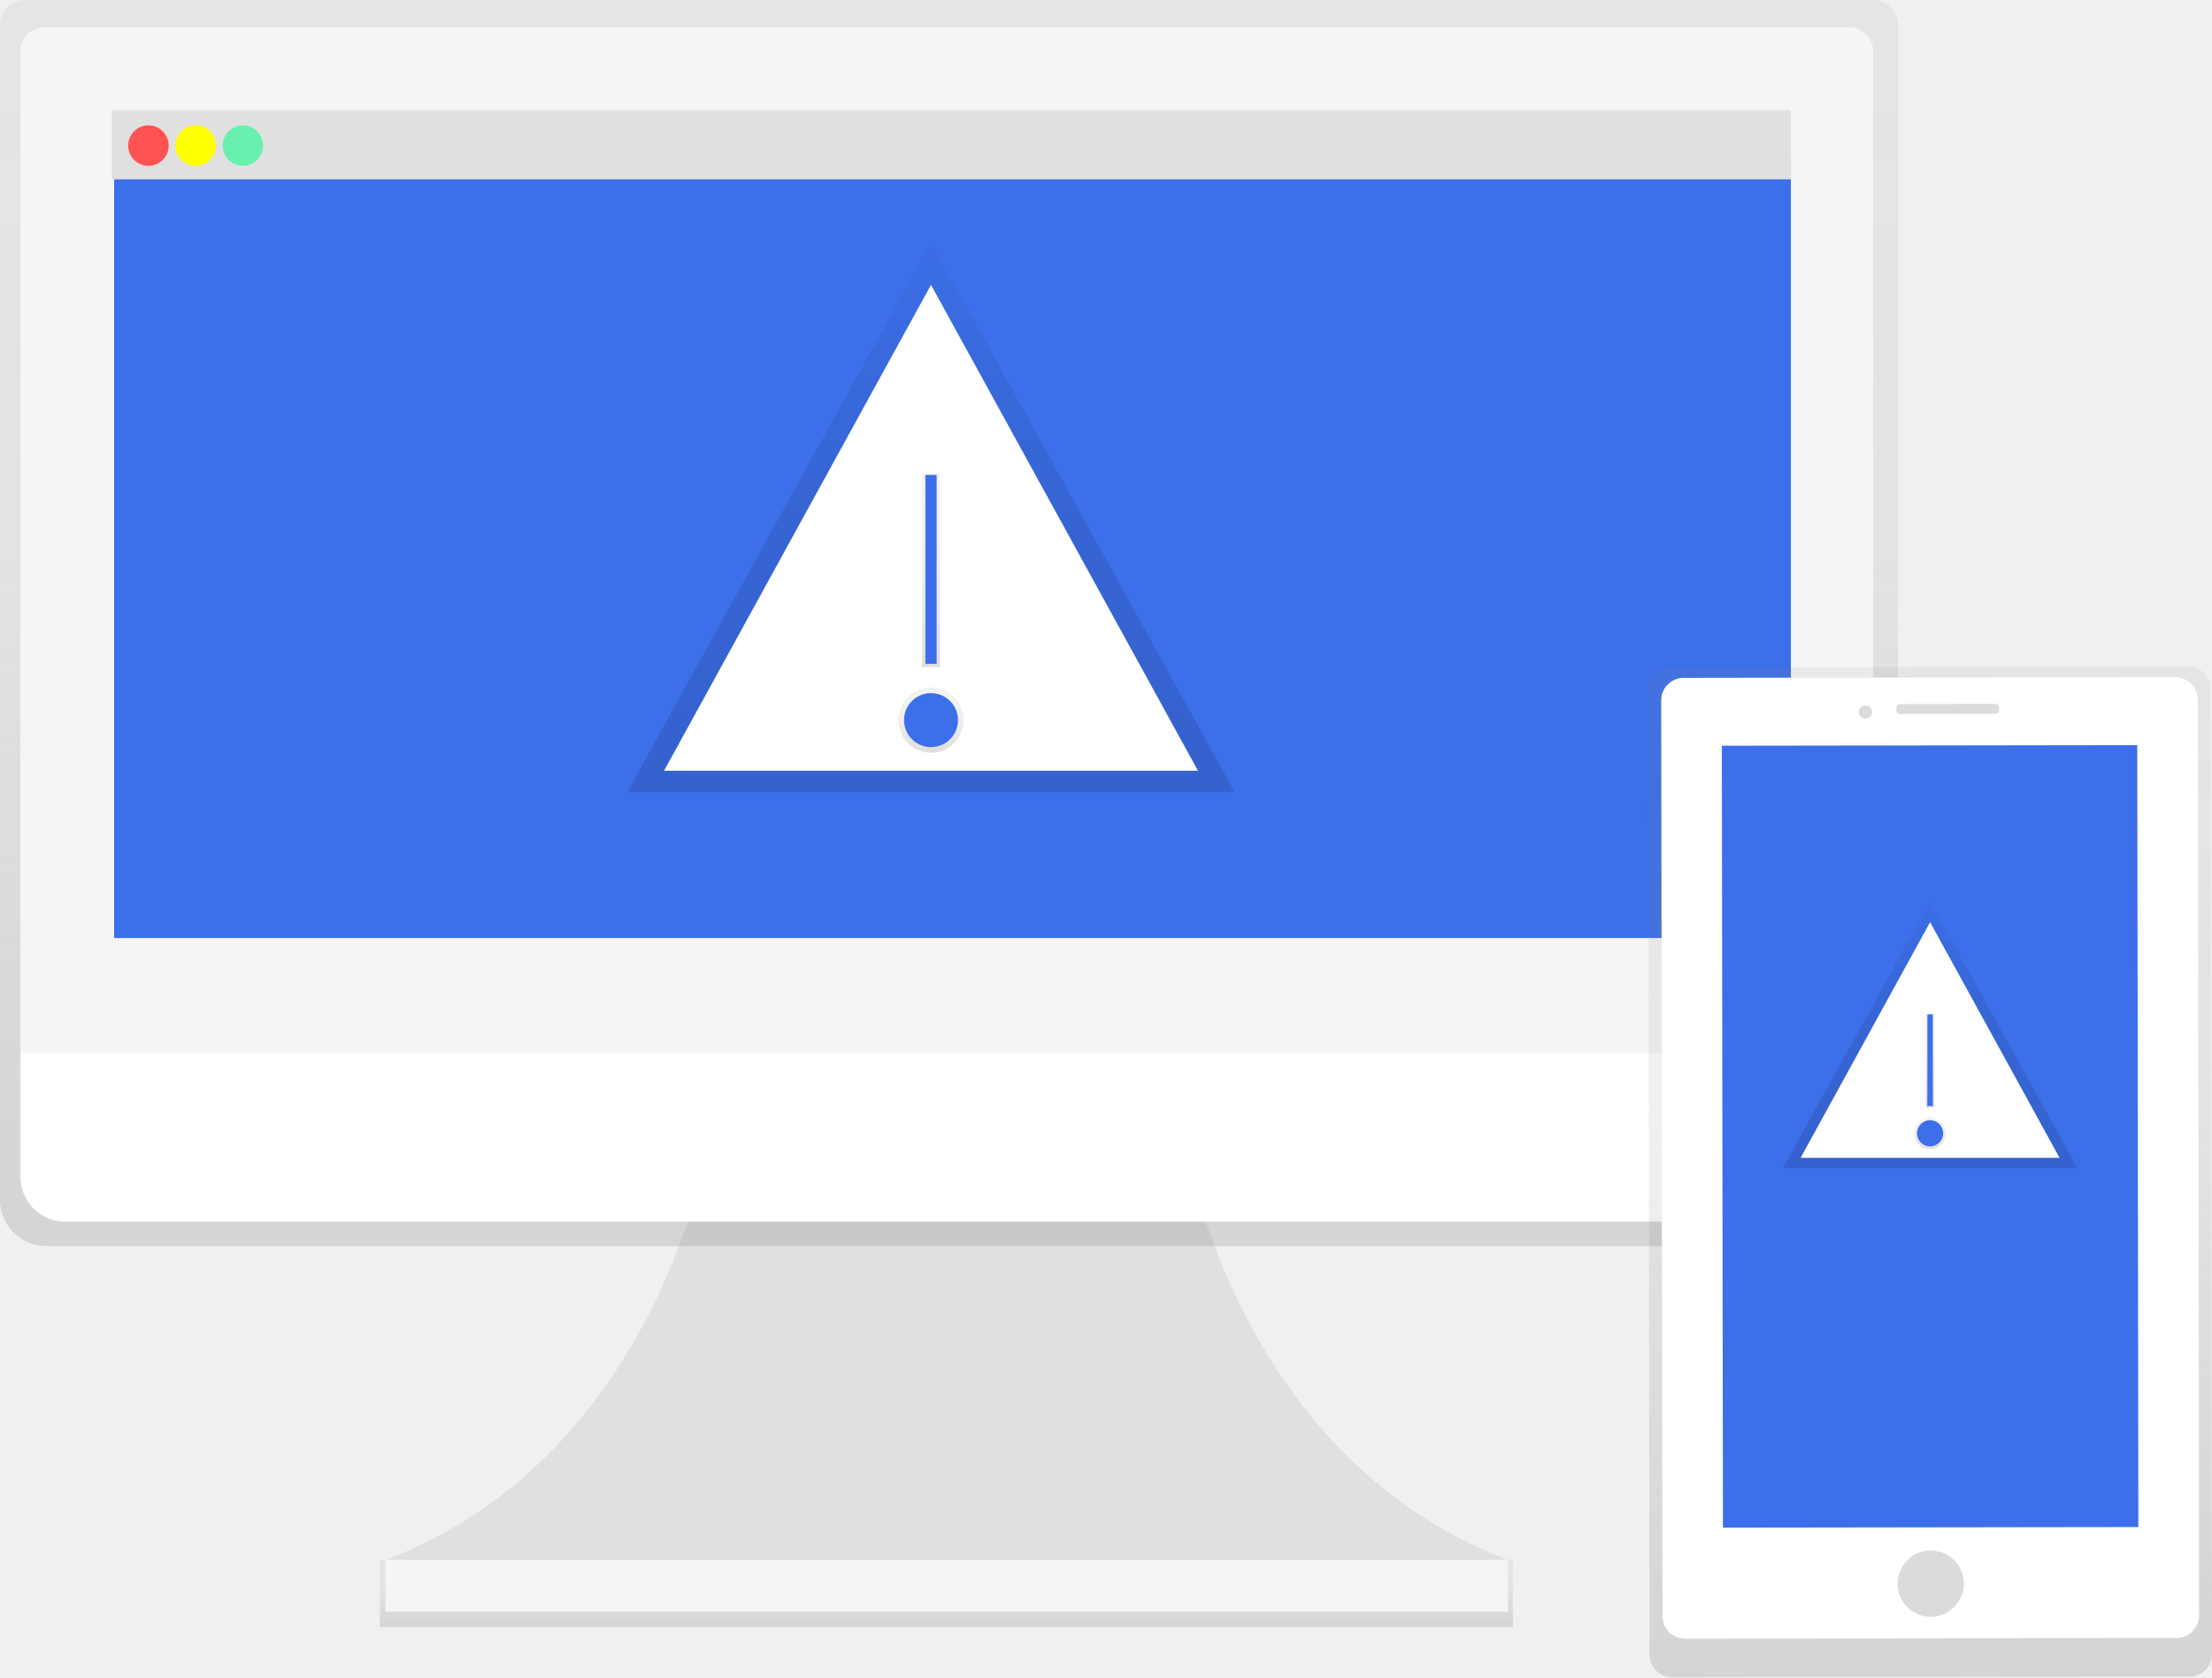
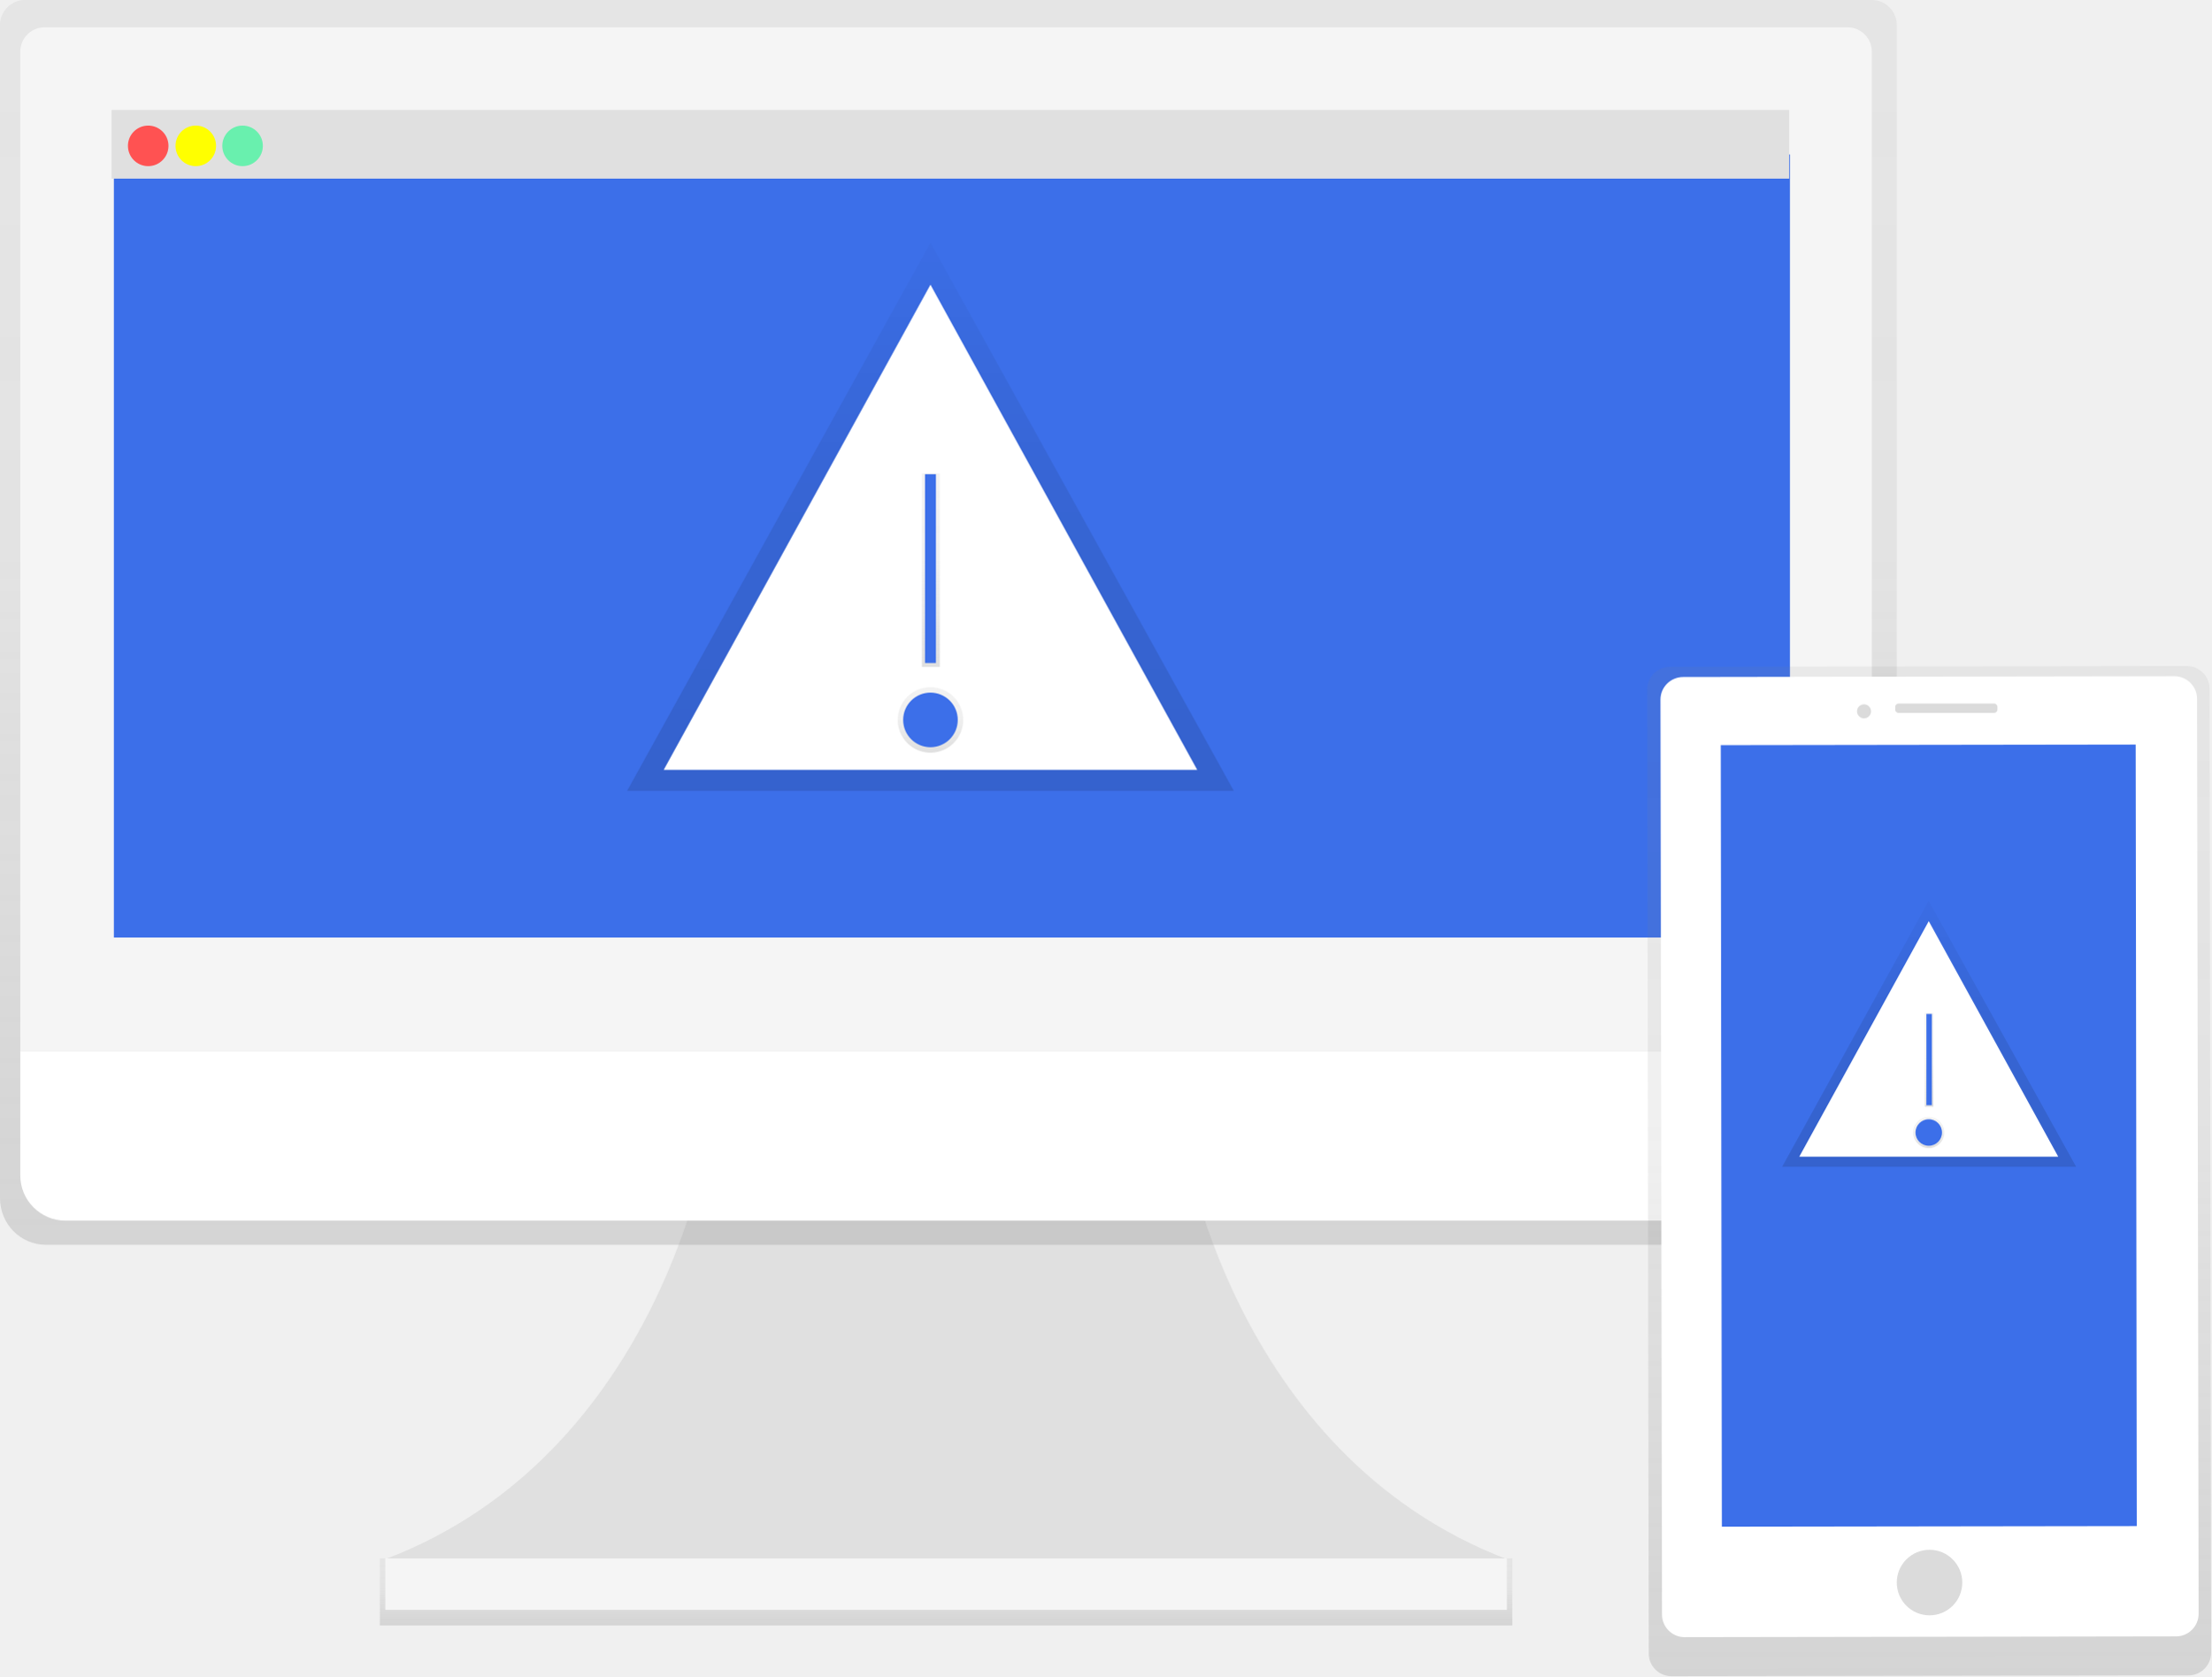
- <svg xmlns="http://www.w3.org/2000/svg" xmlns:xlink="http://www.w3.org/1999/xlink" id="5936c596-051a-40af-b9e7-1fcdf2961302" data-name="Layer 1" width="983.63" height="745.7" viewBox="0 0 983.63 745.7">
-   <defs>
-     <linearGradient id="ba9aee23-baa1-4411-9fe4-0580915617e3" x1="420.85" y1="723.28" x2="420.85" y2="693.5" gradientUnits="userSpaceOnUse">
-       <stop offset="0" stop-color="gray" stop-opacity="0.25" />
-       <stop offset="0.54" stop-color="gray" stop-opacity="0.12" />
-       <stop offset="1" stop-color="gray" stop-opacity="0.1" />
-     </linearGradient>
-     <linearGradient id="8739f0f8-02d9-4432-8f87-3cf82dfe0a34" x1="530.19" y1="631.15" x2="530.19" y2="77.15" xlink:href="#ba9aee23-baa1-4411-9fe4-0580915617e3" />
-     <linearGradient id="aa9b5458-2d2d-464a-836e-4d64dcd27f19" x1="414" y1="352.05" x2="414" y2="107.83" gradientUnits="userSpaceOnUse">
-       <stop offset="0" stop-opacity="0.12" />
-       <stop offset="0.55" stop-opacity="0.09" />
-       <stop offset="1" stop-opacity="0.02" />
-     </linearGradient>
-     <linearGradient id="a3b91e71-d117-4cef-9b60-5fdfa21b479e" x1="414" y1="334.64" x2="414" y2="305.64" xlink:href="#ba9aee23-baa1-4411-9fe4-0580915617e3" />
-     <linearGradient id="705825ec-b1bb-472c-aa75-ef9fc966de2f" x1="414" y1="296.64" x2="414" y2="210.64" xlink:href="#ba9aee23-baa1-4411-9fe4-0580915617e3" />
-     <linearGradient id="5f176dc8-07aa-4396-8169-181014e82da3" x1="966.26" y1="815.71" x2="966.26" y2="378.25" gradientTransform="translate(0.2 -14.4) scale(1 1.03)" gradientUnits="userSpaceOnUse">
-       <stop offset="0.01" stop-color="gray" stop-opacity="0.25" />
-       <stop offset="0.54" stop-color="gray" stop-opacity="0.12" />
-       <stop offset="1" stop-color="gray" stop-opacity="0.1" />
-     </linearGradient>
-     <linearGradient id="49755de2-ac10-4a71-89d3-2e7bf6e3c26c" x1="858.27" y1="519.31" x2="858.27" y2="400.85" xlink:href="#aa9b5458-2d2d-464a-836e-4d64dcd27f19" />
-     <linearGradient id="0ffccb3b-4648-4426-a970-7d9f3a6cb9fe" x1="858.27" y1="510.86" x2="858.27" y2="496.8" xlink:href="#ba9aee23-baa1-4411-9fe4-0580915617e3" />
-     <linearGradient id="7d2fdb97-c98e-4205-8a7c-ebf7b6e6fe48" x1="858.27" y1="492.43" x2="858.27" y2="450.72" xlink:href="#ba9aee23-baa1-4411-9fe4-0580915617e3" />
-   </defs>
-   <path d="M634.66,582.68s20.89,141,144.11,188H279.61c123.22-47,144.11-188,144.11-188Z" transform="translate(-108.19 -77.15)" fill="#e0e0e0" />
-   <rect x="168.91" y="693.5" width="503.87" height="29.78" fill="url(#ba9aee23-baa1-4411-9fe4-0580915617e3)" />
-   <rect x="171.42" y="693.5" width="499.16" height="22.97" fill="#f5f5f5" />
-   <path d="M941.17,77.15h-822a11.12,11.12,0,0,0-11,11.22V610.24a20.72,20.72,0,0,0,20.53,20.91H931.65a20.72,20.72,0,0,0,20.53-20.91V88.37A11.12,11.12,0,0,0,941.17,77.15Z" transform="translate(-108.19 -77.15)" fill="url(#8739f0f8-02d9-4432-8f87-3cf82dfe0a34)" />
-   <path d="M941.15,545.09H117.22V100A10.75,10.75,0,0,1,128,89.27H930.39A10.75,10.75,0,0,1,941.15,100Z" transform="translate(-108.19 -77.15)" fill="#f5f5f5" />
-   <path d="M921.1,620.28H137.27a20,20,0,0,1-20-20V545.09H941.15v55.14A20,20,0,0,1,921.1,620.28Z" transform="translate(-108.19 -77.15)" fill="#fff" />
-   <rect x="50.76" y="68.72" width="745.6" height="348.29" fill="#3c6fe9" />
-   <rect x="49.76" y="49.04" width="746.6" height="30.68" fill="#e0e0e0" />
-   <circle cx="66" cy="64.72" r="9" fill="#ff5252" />
-   <circle cx="87" cy="64.72" r="9" fill="#ff0" />
-   <circle cx="108" cy="64.72" r="9" fill="#69f0ae" />
-   <polygon points="414 107.83 279 352.05 549 352.05 414 107.83" fill="url(#aa9b5458-2d2d-464a-836e-4d64dcd27f19)" />
-   <polygon points="414 126.64 295.29 342.64 532.71 342.64 414 126.64" fill="#fff" />
-   <circle cx="414" cy="320.14" r="14.5" fill="url(#a3b91e71-d117-4cef-9b60-5fdfa21b479e)" />
-   <circle cx="414" cy="320.14" r="12" fill="#3c6fe9" />
-   <rect x="410" y="210.64" width="8" height="86" fill="url(#705825ec-b1bb-472c-aa75-ef9fc966de2f)" />
-   <rect x="411.5" y="211.14" width="5" height="84" fill="#3c6fe9" />
-   <rect x="841.39" y="373.76" width="250.13" height="448.93" rx="10" ry="10" transform="translate(-108.99 -75.85) rotate(-0.08)" fill="url(#5f176dc8-07aa-4396-8169-181014e82da3)" />
-   <rect x="847.14" y="378.4" width="238.61" height="427.15" rx="10" ry="10" transform="translate(-108.98 -75.85) rotate(-0.08)" fill="#fff" />
-   <rect x="874.07" y="408.6" width="184.73" height="347.61" transform="translate(-108.97 -75.85) rotate(-0.08)" fill="#3c6fe9" />
-   <circle cx="966.71" cy="781.25" r="14.73" transform="translate(-109.24 -75.85) rotate(-0.08)" fill="#dbdbdb" />
-   <circle cx="938.2" cy="392.43" r="2.95" transform="matrix(1, 0, 0, 1, -108.71, -75.89)" fill="#dbdbdb" />
-   <rect x="951.45" y="390.17" width="45.66" height="4.42" rx="1.5" ry="1.5" transform="translate(-108.71 -75.84) rotate(-0.08)" fill="#dbdbdb" />
-   <polygon points="858.27 400.85 792.79 519.31 923.75 519.31 858.27 400.85" fill="url(#49755de2-ac10-4a71-89d3-2e7bf6e3c26c)" />
-   <polygon points="858.27 409.97 800.69 514.74 915.85 514.74 858.27 409.97" fill="#fff" />
-   <circle cx="858.27" cy="503.83" r="7.03" fill="url(#0ffccb3b-4648-4426-a970-7d9f3a6cb9fe)" />
-   <circle cx="858.27" cy="503.83" r="5.82" fill="#3c6fe9" />
-   <rect x="856.33" y="450.72" width="3.88" height="41.71" fill="url(#7d2fdb97-c98e-4205-8a7c-ebf7b6e6fe48)" />
-   <rect x="857.06" y="450.96" width="2.43" height="40.74" fill="#3c6fe9" />
+ <svg xmlns="http://www.w3.org/2000/svg" version="1.1" id="Layer_1" x="0px" y="0px" viewBox="0 0 283.5 214.9" style="enable-background:new 0 0 283.5 214.9;" xml:space="preserve">
+   <style type="text/css">
+ 	.st0{fill:#E0E0E0;}
+ 	.st1{fill:url(#SVGID_1_);}
+ 	.st2{fill:#F5F5F5;}
+ 	.st3{fill:url(#SVGID_2_);}
+ 	.st4{fill:#FFFFFF;}
+ 	.st5{fill:#3C6FE9;}
+ 	.st6{fill:#FF5252;}
+ 	.st7{fill:#FFFF00;}
+ 	.st8{fill:#69F0AE;}
+ 	.st9{fill:url(#SVGID_3_);}
+ 	.st10{fill:url(#SVGID_4_);}
+ 	.st11{fill:url(#SVGID_5_);}
+ 	.st12{fill:url(#SVGID_6_);}
+ 	.st13{fill:#DBDBDB;}
+ 	.st14{fill:url(#SVGID_7_);}
+ 	.st15{fill:url(#SVGID_8_);}
+ 	.st16{fill:url(#SVGID_9_);}
+ </style>
+   <path class="st0" d="M151.7,145.7c0,0,6,40.6,41.5,54.2H49.4c35.5-13.5,41.5-54.2,41.5-54.2H151.7z" />
+   <linearGradient id="SVGID_1_" gradientUnits="userSpaceOnUse" x1="121.279" y1="-523.122" x2="121.279" y2="-514.54" gradientTransform="matrix(1 0 0 -1 0 -314.697)">
+     <stop offset="0" style="stop-color:#808080;stop-opacity:0.25" />
+     <stop offset="0.54" style="stop-color:#808080;stop-opacity:0.12" />
+     <stop offset="1" style="stop-color:#808080;stop-opacity:0.1" />
+   </linearGradient>
+   <rect x="48.7" y="199.8" class="st1" width="145.2" height="8.6" />
+   <rect x="49.4" y="199.8" class="st2" width="143.8" height="6.6" />
+   <linearGradient id="SVGID_2_" gradientUnits="userSpaceOnUse" x1="229.798" y1="-551.491" x2="229.798" y2="-391.847" gradientTransform="matrix(1 0 0 -1 -108.19 -391.847)">
+     <stop offset="0" style="stop-color:#808080;stop-opacity:0.25" />
+     <stop offset="0.54" style="stop-color:#808080;stop-opacity:0.12" />
+     <stop offset="1" style="stop-color:#808080;stop-opacity:0.1" />
+   </linearGradient>
+   <path class="st3" d="M240,0H3.2C1.4,0,0,1.5,0,3.2v150.4c0,3.3,2.6,6,5.9,6c0,0,0,0,0,0h231.4c3.3,0,5.9-2.7,5.9-6c0,0,0,0,0,0V3.2  C243.2,1.5,241.8,0,240,0z" />
+   <path class="st2" d="M240,134.8H2.6V6.6c0-1.7,1.4-3.1,3.1-3.1c0,0,0,0,0,0h231.2c1.7,0,3.1,1.4,3.1,3.1V134.8z" />
+   <path class="st4" d="M234.3,156.5H8.4c-3.2,0-5.8-2.6-5.8-5.8v-15.9H240v15.9C240,153.9,237.5,156.5,234.3,156.5  C234.3,156.5,234.3,156.5,234.3,156.5z" />
+   <rect x="14.6" y="19.8" class="st5" width="214.9" height="100.4" />
+   <rect x="14.3" y="14.1" class="st0" width="215.1" height="8.8" />
+   <circle class="st6" cx="19" cy="18.7" r="2.6" />
+   <circle class="st7" cx="25.1" cy="18.7" r="2.6" />
+   <circle class="st8" cx="31.1" cy="18.7" r="2.6" />
+   <linearGradient id="SVGID_3_" gradientUnits="userSpaceOnUse" x1="119.307" y1="-416.146" x2="119.307" y2="-345.77" gradientTransform="matrix(1 0 0 -1 0 -314.697)">
+     <stop offset="0" style="stop-color:#000000;stop-opacity:0.12" />
+     <stop offset="0.55" style="stop-color:#000000;stop-opacity:9.000000e-02" />
+     <stop offset="1" style="stop-color:#000000;stop-opacity:2.000000e-02" />
+   </linearGradient>
+   <polygon class="st9" points="119.3,31.1 80.4,101.4 158.2,101.4 " />
+   <polygon class="st4" points="119.3,36.5 85.1,98.7 153.5,98.7 " />
+   <linearGradient id="SVGID_4_" gradientUnits="userSpaceOnUse" x1="119.307" y1="-411.129" x2="119.307" y2="-402.772" gradientTransform="matrix(1 0 0 -1 0 -314.697)">
+     <stop offset="0" style="stop-color:#808080;stop-opacity:0.25" />
+     <stop offset="0.54" style="stop-color:#808080;stop-opacity:0.12" />
+     <stop offset="1" style="stop-color:#808080;stop-opacity:0.1" />
+   </linearGradient>
+   <circle class="st10" cx="119.3" cy="92.3" r="4.2" />
+   <circle class="st5" cx="119.3" cy="92.3" r="3.5" />
+   <linearGradient id="SVGID_5_" gradientUnits="userSpaceOnUse" x1="119.307" y1="-400.178" x2="119.307" y2="-375.396" gradientTransform="matrix(1 0 0 -1 0 -314.697)">
+     <stop offset="0" style="stop-color:#808080;stop-opacity:0.25" />
+     <stop offset="0.54" style="stop-color:#808080;stop-opacity:0.12" />
+     <stop offset="1" style="stop-color:#808080;stop-opacity:0.1" />
+   </linearGradient>
+   <rect x="118.2" y="60.7" class="st11" width="2.3" height="24.8" />
+   <rect x="118.6" y="60.8" class="st5" width="1.4" height="24.2" />
+   <linearGradient id="SVGID_6_" gradientUnits="userSpaceOnUse" x1="354.897" y1="-594.128" x2="354.897" y2="-468.067" gradientTransform="matrix(1 -1.396263e-03 -1.438151e-03 -1.03 -108.3209 -395.7403)">
+     <stop offset="1.000000e-02" style="stop-color:#808080;stop-opacity:0.25" />
+     <stop offset="0.54" style="stop-color:#808080;stop-opacity:0.12" />
+     <stop offset="1" style="stop-color:#808080;stop-opacity:0.1" />
+   </linearGradient>
+   <path class="st12" d="M214.1,85.5l66.3-0.1c1.6,0,2.9,1.3,2.9,2.9l0.2,123.6c0,1.6-1.3,2.9-2.9,2.9l-66.3,0.1  c-1.6,0-2.9-1.3-2.9-2.9l-0.2-123.6C211.2,86.8,212.5,85.5,214.1,85.5z" />
+   <path class="st4" d="M215.8,86.8l63-0.1c1.6,0,2.9,1.3,2.9,2.9l0.2,117.3c0,1.6-1.3,2.9-2.9,2.9l-63,0.1c-1.6,0-2.9-1.3-2.9-2.9  l-0.2-117.3C212.9,88.1,214.2,86.8,215.8,86.8z" />
+   <rect x="220.7" y="95.5" transform="matrix(1 -1.396262e-03 1.396262e-03 1 -0.203 0.3455)" class="st5" width="53.2" height="100.2" />
+   <circle class="st13" cx="247.4" cy="202.9" r="4.2" />
+   <circle class="st13" cx="239" cy="91.2" r="0.9" />
+   <path class="st13" d="M243.4,90.2l12.3,0c0.2,0,0.4,0.2,0.4,0.4l0,0.4c0,0.2-0.2,0.4-0.4,0.4l-12.3,0c-0.2,0-0.4-0.2-0.4-0.4l0-0.4  C243,90.4,243.2,90.2,243.4,90.2z" />
+   <linearGradient id="SVGID_7_" gradientUnits="userSpaceOnUse" x1="247.33" y1="-464.344" x2="247.33" y2="-430.208" gradientTransform="matrix(1 0 0 -1 0 -314.697)">
+     <stop offset="0" style="stop-color:#000000;stop-opacity:0.12" />
+     <stop offset="0.55" style="stop-color:#000000;stop-opacity:9.000000e-02" />
+     <stop offset="1" style="stop-color:#000000;stop-opacity:2.000000e-02" />
+   </linearGradient>
+   <polygon class="st14" points="247.3,115.5 228.5,149.6 266.2,149.6 " />
+   <polygon class="st4" points="247.3,118.1 230.7,148.3 263.9,148.3 " />
+   <linearGradient id="SVGID_8_" gradientUnits="userSpaceOnUse" x1="247.33" y1="-461.909" x2="247.33" y2="-457.858" gradientTransform="matrix(1 0 0 -1 0 -314.697)">
+     <stop offset="0" style="stop-color:#808080;stop-opacity:0.25" />
+     <stop offset="0.54" style="stop-color:#808080;stop-opacity:0.12" />
+     <stop offset="1" style="stop-color:#808080;stop-opacity:0.1" />
+   </linearGradient>
+   <circle class="st15" cx="247.3" cy="145.2" r="2" />
+   <circle class="st5" cx="247.3" cy="145.2" r="1.7" />
+   <linearGradient id="SVGID_9_" gradientUnits="userSpaceOnUse" x1="247.33" y1="-456.599" x2="247.33" y2="-444.579" gradientTransform="matrix(1 0 0 -1 0 -314.697)">
+     <stop offset="0" style="stop-color:#808080;stop-opacity:0.25" />
+     <stop offset="0.54" style="stop-color:#808080;stop-opacity:0.12" />
+     <stop offset="1" style="stop-color:#808080;stop-opacity:0.1" />
+   </linearGradient>
+   <rect x="246.8" y="129.9" class="st16" width="1.1" height="12" />
+   <rect x="247" y="130" class="st5" width="0.7" height="11.7" />
</svg>
